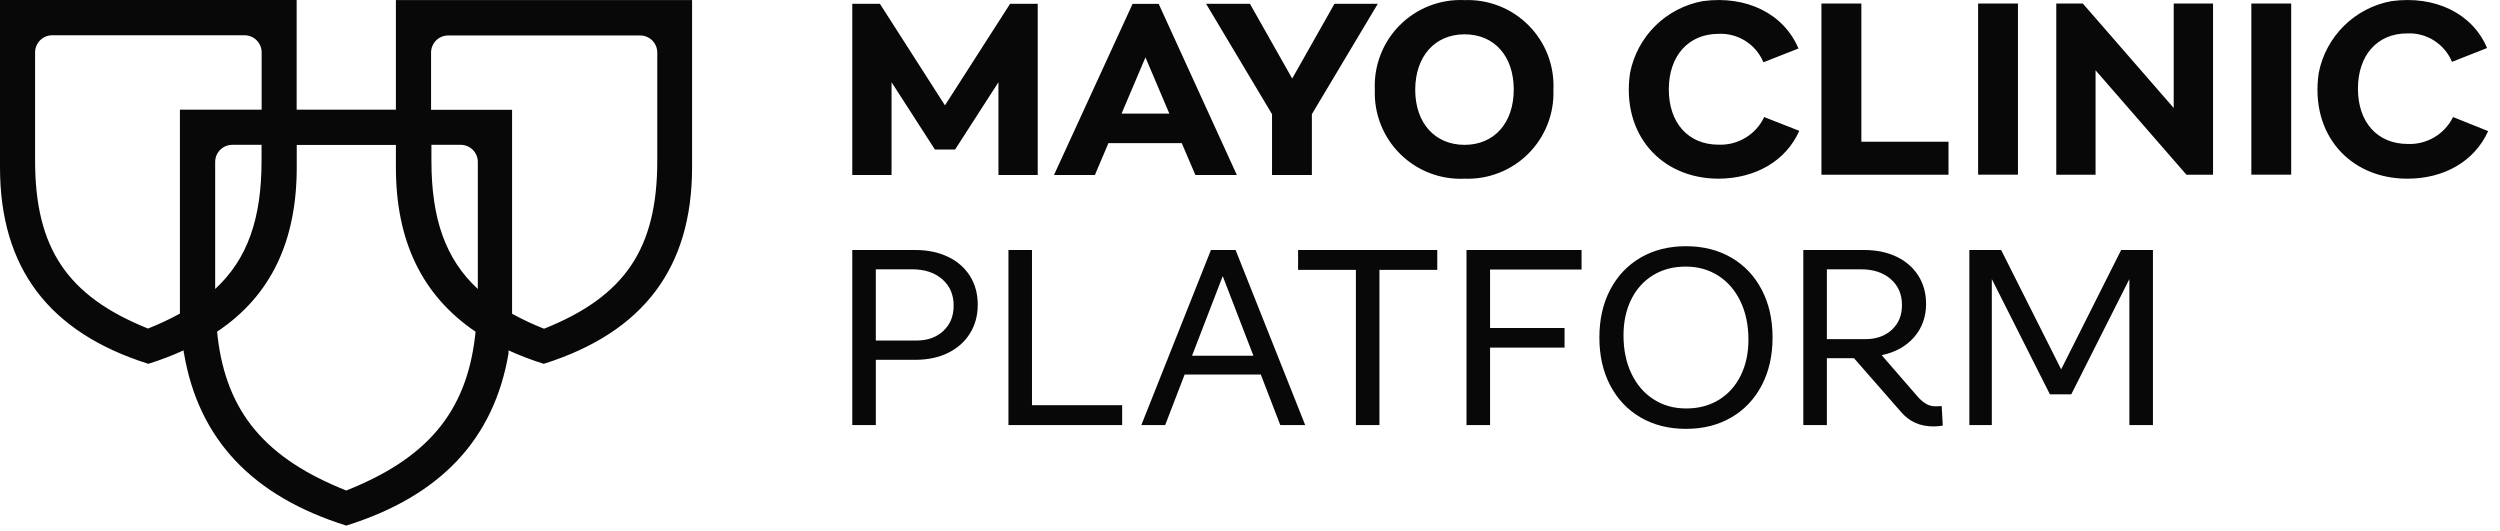
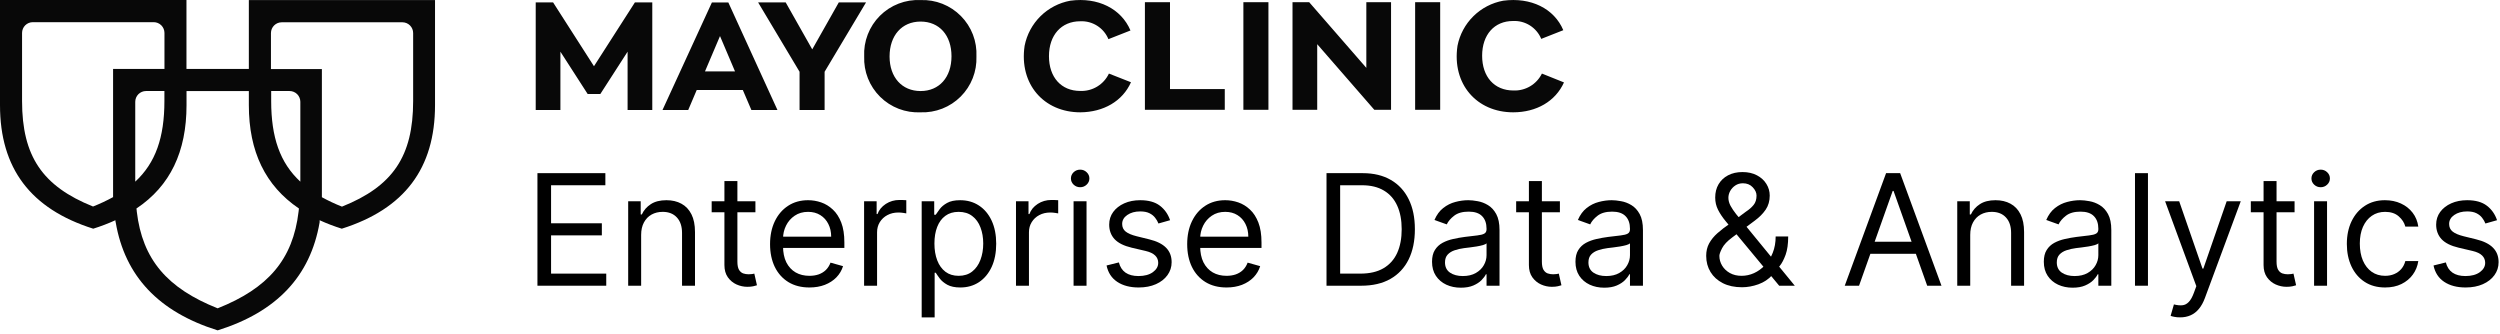
- <svg xmlns="http://www.w3.org/2000/svg" width="132" height="28" viewBox="0 0 132 28" fill="none">
-   <path d="M15.663 5.789H20.903V0.005H36.542V8.831C36.542 14.141 33.974 17.547 28.711 19.21C28.076 19.012 27.454 18.775 26.849 18.499V18.67C26.072 23.199 23.248 26.197 18.283 27.751C13.323 26.197 10.494 23.199 9.717 18.67C9.715 18.666 9.693 18.605 9.693 18.499C9.088 18.775 8.466 19.012 7.831 19.21C2.568 17.547 0 14.136 0 8.831V0H15.663V5.789ZM15.668 8.835C15.668 12.733 14.303 15.619 11.461 17.514C11.489 17.675 11.489 17.766 11.489 17.766C11.963 21.802 14.053 24.218 18.283 25.899C22.514 24.218 24.608 21.802 25.082 17.766C25.082 17.766 25.091 17.675 25.11 17.514C22.291 15.604 20.903 12.734 20.903 8.835V7.651H15.668V8.835ZM89.019 13C89.925 13 90.724 13.201 91.413 13.602C92.103 14.004 92.638 14.569 93.019 15.296C93.401 16.023 93.591 16.865 93.591 17.821C93.591 18.778 93.4 19.62 93.019 20.347C92.638 21.074 92.102 21.64 91.413 22.041C90.724 22.443 89.925 22.644 89.019 22.644C88.112 22.643 87.313 22.443 86.624 22.041C85.935 21.64 85.4 21.074 85.019 20.347C84.638 19.62 84.447 18.777 84.447 17.821C84.447 16.865 84.637 16.023 85.019 15.296C85.399 14.569 85.935 14.005 86.624 13.602C87.313 13.201 88.112 13 89.019 13ZM98.427 13.2C99.073 13.2 99.642 13.318 100.134 13.552C100.626 13.786 101.009 14.12 101.284 14.55C101.559 14.98 101.697 15.478 101.697 16.042C101.697 16.73 101.486 17.317 101.067 17.8C100.647 18.283 100.076 18.601 99.353 18.754L101.248 20.936C101.546 21.28 101.851 21.452 102.159 21.452L102.16 21.453C102.323 21.453 102.444 21.448 102.521 21.439L102.579 22.472C102.405 22.5 102.246 22.515 102.102 22.515C101.735 22.515 101.411 22.452 101.132 22.328C100.852 22.204 100.596 22.008 100.365 21.74L97.892 18.912H96.459V22.442H95.215V13.2H98.427ZM48.327 13.2C48.983 13.2 49.559 13.321 50.056 13.56V13.559C50.552 13.798 50.938 14.135 51.213 14.57C51.487 15.006 51.625 15.511 51.625 16.085C51.625 16.659 51.488 17.166 51.213 17.606C50.939 18.046 50.552 18.389 50.056 18.633C49.56 18.876 48.983 18.998 48.327 18.998H46.244V22.442H45V13.2H48.327ZM54.489 21.395H59.25V22.442H53.246V13.2H54.489V21.395ZM68.914 22.442H67.598L66.57 19.774H62.549L61.522 22.442H60.263L63.938 13.2H65.239L68.914 22.442ZM75.888 14.248H72.835V22.442H71.591V14.248H68.539V13.2H75.888V14.248ZM83.507 14.233H78.675V17.319H82.609V18.352H78.675V22.442H77.431V13.2H83.507V14.233ZM108.829 19.501L111.997 13.2H113.675V22.442H112.431V14.736L109.363 20.821H108.235L105.168 14.736V22.442H103.982V13.2H105.66L108.829 19.501ZM89.004 14.076C88.348 14.076 87.772 14.229 87.275 14.535C86.779 14.841 86.395 15.27 86.125 15.819C85.855 16.37 85.721 16.999 85.721 17.706C85.721 18.471 85.861 19.147 86.141 19.73C86.42 20.314 86.811 20.765 87.312 21.086C87.814 21.407 88.379 21.567 89.034 21.567C89.689 21.567 90.266 21.413 90.763 21.107C91.259 20.801 91.642 20.373 91.912 19.823C92.181 19.273 92.317 18.645 92.317 17.936C92.317 17.171 92.177 16.496 91.897 15.913C91.617 15.33 91.227 14.877 90.726 14.557C90.224 14.237 89.66 14.076 89.004 14.076ZM62.94 18.783H66.18L64.56 14.579L62.94 18.783ZM46.243 17.98H48.385C48.9 17.98 49.328 17.85 49.669 17.59L49.81 17.471C50.171 17.131 50.352 16.703 50.352 16.129C50.352 15.555 50.152 15.093 49.752 14.744C49.351 14.395 48.824 14.22 48.168 14.22H46.243V17.98ZM96.459 17.907H98.484C99.063 17.907 99.531 17.743 99.888 17.413C100.244 17.083 100.424 16.664 100.424 16.1C100.424 15.536 100.225 15.081 99.83 14.736C99.434 14.392 98.913 14.22 98.268 14.22H96.459V17.907ZM23.665 1.872C23.425 1.872 23.195 1.967 23.025 2.137C22.856 2.306 22.76 2.536 22.76 2.776V5.799H27.038V16.566C27.583 16.865 28.146 17.13 28.725 17.357C32.998 15.652 34.704 13.127 34.704 8.489V2.776C34.704 2.538 34.61 2.309 34.442 2.14C34.275 1.97 34.047 1.875 33.809 1.872H23.665ZM2.758 1.862C2.518 1.862 2.287 1.957 2.117 2.127C1.948 2.297 1.853 2.527 1.853 2.767V8.484C1.853 13.116 3.563 15.641 7.815 17.347C8.393 17.119 8.955 16.856 9.499 16.558V5.789H13.815V2.767C13.815 2.527 13.719 2.297 13.55 2.127C13.38 1.957 13.15 1.862 12.91 1.862H2.758ZM12.266 7.646C12.026 7.647 11.796 7.742 11.626 7.911C11.456 8.081 11.361 8.311 11.361 8.551V15.259C13.076 13.672 13.81 11.535 13.81 8.489V7.646H12.266ZM22.779 8.489C22.779 11.535 23.514 13.672 25.229 15.259V8.551C25.229 8.432 25.205 8.315 25.159 8.205C25.114 8.095 25.048 7.995 24.964 7.911C24.88 7.827 24.78 7.76 24.67 7.715C24.56 7.669 24.442 7.646 24.323 7.646H22.779V8.489ZM77.33 0.006C77.956 -0.018 78.581 0.089 79.163 0.319C79.746 0.55 80.275 0.899 80.716 1.345C81.157 1.79 81.501 2.322 81.726 2.907C81.95 3.492 82.05 4.118 82.02 4.744C82.044 5.366 81.937 5.987 81.71 6.566C81.483 7.145 81.138 7.672 80.698 8.112C80.258 8.552 79.731 8.898 79.151 9.125C78.572 9.352 77.952 9.458 77.33 9.435C76.704 9.464 76.078 9.364 75.493 9.14C74.908 8.915 74.375 8.571 73.93 8.13C73.485 7.689 73.135 7.161 72.905 6.578C72.675 5.995 72.568 5.37 72.592 4.744C72.561 4.114 72.663 3.484 72.891 2.896C73.118 2.307 73.466 1.772 73.912 1.326C74.358 0.88 74.893 0.532 75.481 0.305C76.07 0.077 76.7 -0.025 77.33 0.006ZM89.909 0.059C92.221 -0.254 94.183 0.726 94.96 2.56L93.107 3.289C92.916 2.825 92.585 2.432 92.161 2.163C91.737 1.894 91.24 1.763 90.738 1.787C89.147 1.787 88.113 2.953 88.113 4.72C88.113 6.487 89.137 7.638 90.738 7.639C91.239 7.659 91.735 7.532 92.164 7.272C92.593 7.013 92.936 6.633 93.149 6.18L95.002 6.909C94.296 8.496 92.699 9.42 90.748 9.435C87.683 9.434 85.594 7.065 86.067 3.849C86.253 2.904 86.718 2.036 87.403 1.36C88.088 0.685 88.962 0.231 89.909 0.059ZM126.271 0.059C128.597 -0.254 130.559 0.726 131.317 2.536L129.465 3.266C129.273 2.802 128.941 2.409 128.518 2.14C128.094 1.871 127.597 1.739 127.096 1.764C125.523 1.764 124.499 2.916 124.499 4.683C124.499 6.449 125.523 7.6 127.124 7.601C127.618 7.622 128.109 7.499 128.534 7.247C128.96 6.995 129.303 6.623 129.521 6.18L131.374 6.923C130.659 8.51 129.061 9.434 127.109 9.435C124.045 9.434 121.955 7.065 122.429 3.849C122.614 2.904 123.08 2.036 123.766 1.36C124.451 0.685 125.325 0.231 126.271 0.059ZM49.894 5.563L53.333 0.2H54.792V9.24H52.718V4.341L50.429 7.895H49.363L47.074 4.341V9.24H45V0.2H46.459L49.894 5.563ZM65.306 9.24H63.116L62.397 7.559H58.525L57.81 9.24H55.65L59.8 0.205H61.179L65.306 9.24ZM68.228 4.147L70.46 0.2H72.748L69.267 6.028V9.24H67.163V6.028L63.681 0.2H65.997L68.228 4.147ZM98.28 7.482H102.881V9.226H96.172V0.187H98.28V7.482ZM114.772 5.701V0.187H116.848V9.226H115.445L110.646 3.711V9.226H108.571V0.187H109.974L114.772 5.701ZM106.548 9.221H104.444V0.187H106.548V9.221ZM120.975 9.221H118.871V0.187H120.975V9.221ZM77.33 1.812C75.748 1.812 74.724 2.991 74.724 4.744C74.724 6.497 75.767 7.648 77.33 7.648C78.893 7.648 79.925 6.496 79.926 4.729C79.926 2.963 78.903 1.812 77.33 1.812ZM59.218 5.999H61.742L60.48 3.029L59.218 5.999Z" fill="#080808" />
+ <svg xmlns="http://www.w3.org/2000/svg" width="210" height="28" viewBox="0 0 210 28" fill="none">
+   <path d="M15.663 5.789H20.903V0.005H36.542V8.831C36.542 14.141 33.974 17.547 28.711 19.21C28.076 19.012 27.454 18.775 26.849 18.499V18.67C26.072 23.199 23.248 26.197 18.283 27.751C13.323 26.197 10.494 23.199 9.717 18.67C9.715 18.666 9.693 18.605 9.693 18.499C9.088 18.775 8.466 19.012 7.831 19.21C2.568 17.547 0 14.136 0 8.831V0H15.663V5.789ZM15.668 8.835C15.668 12.733 14.303 15.619 11.461 17.514C11.489 17.675 11.489 17.766 11.489 17.766C11.963 21.802 14.053 24.218 18.283 25.899C22.514 24.218 24.608 21.802 25.082 17.766C25.082 17.766 25.091 17.675 25.11 17.514C22.291 15.604 20.903 12.734 20.903 8.835V7.651H15.668V8.835ZM23.665 1.872C23.425 1.872 23.195 1.967 23.025 2.137C22.856 2.306 22.76 2.536 22.76 2.776V5.799H27.038V16.566C27.583 16.865 28.146 17.13 28.725 17.357C32.998 15.652 34.704 13.127 34.704 8.489V2.776C34.704 2.538 34.61 2.309 34.442 2.14C34.275 1.97 34.047 1.875 33.809 1.872H23.665ZM2.758 1.862C2.518 1.862 2.287 1.957 2.117 2.127C1.948 2.297 1.853 2.527 1.853 2.767V8.484C1.853 13.116 3.563 15.641 7.815 17.347C8.393 17.119 8.955 16.856 9.499 16.558V5.789H13.815V2.767C13.815 2.527 13.719 2.297 13.55 2.127C13.38 1.957 13.15 1.862 12.91 1.862H2.758ZM12.266 7.646C12.026 7.647 11.796 7.742 11.626 7.911C11.456 8.081 11.361 8.311 11.361 8.551V15.259C13.076 13.672 13.81 11.535 13.81 8.489V7.646H12.266ZM22.779 8.489C22.779 11.535 23.514 13.672 25.229 15.259V8.551C25.229 8.432 25.205 8.315 25.159 8.205C25.114 8.095 25.048 7.995 24.964 7.911C24.88 7.827 24.78 7.76 24.67 7.715C24.56 7.669 24.442 7.646 24.323 7.646H22.779V8.489ZM77.33 0.006C77.956 -0.018 78.581 0.089 79.163 0.319C79.746 0.55 80.275 0.899 80.716 1.345C81.157 1.79 81.501 2.322 81.726 2.907C81.95 3.492 82.05 4.118 82.02 4.744C82.044 5.366 81.937 5.987 81.71 6.566C81.483 7.145 81.138 7.672 80.698 8.112C80.258 8.552 79.731 8.898 79.151 9.125C78.572 9.352 77.952 9.458 77.33 9.435C76.704 9.464 76.078 9.364 75.493 9.14C74.908 8.915 74.375 8.571 73.93 8.13C73.485 7.689 73.135 7.161 72.905 6.578C72.675 5.995 72.568 5.37 72.592 4.744C72.561 4.114 72.663 3.484 72.891 2.896C73.118 2.307 73.466 1.772 73.912 1.326C74.358 0.88 74.893 0.532 75.481 0.305C76.07 0.077 76.7 -0.025 77.33 0.006ZM89.909 0.059C92.221 -0.254 94.183 0.726 94.96 2.56L93.107 3.289C92.916 2.825 92.585 2.432 92.161 2.163C91.737 1.894 91.24 1.763 90.738 1.787C89.147 1.787 88.113 2.953 88.113 4.72C88.113 6.487 89.137 7.638 90.738 7.639C91.239 7.659 91.735 7.532 92.164 7.272C92.593 7.013 92.936 6.633 93.149 6.18L95.002 6.909C94.296 8.496 92.699 9.42 90.748 9.435C87.683 9.434 85.594 7.065 86.067 3.849C86.253 2.904 86.718 2.036 87.403 1.36C88.088 0.685 88.962 0.231 89.909 0.059ZM126.271 0.059C128.597 -0.254 130.559 0.726 131.317 2.536L129.465 3.266C129.273 2.802 128.941 2.409 128.518 2.14C128.094 1.871 127.597 1.739 127.096 1.764C125.523 1.764 124.499 2.916 124.499 4.683C124.499 6.449 125.523 7.6 127.124 7.601C127.618 7.622 128.109 7.499 128.534 7.247C128.96 6.995 129.303 6.623 129.521 6.18L131.374 6.923C130.659 8.51 129.061 9.434 127.109 9.435C124.045 9.434 121.955 7.065 122.429 3.849C122.614 2.904 123.08 2.036 123.766 1.36C124.451 0.685 125.325 0.231 126.271 0.059ZM49.894 5.563L53.333 0.2H54.792V9.24H52.718V4.341L50.429 7.895H49.363L47.074 4.341V9.24H45V0.2H46.459L49.894 5.563ZM65.306 9.24H63.116L62.397 7.559H58.525L57.81 9.24H55.65L59.8 0.205H61.179L65.306 9.24ZM68.228 4.147L70.46 0.2H72.748L69.267 6.028V9.24H67.163V6.028L63.681 0.2H65.997L68.228 4.147ZM98.28 7.482H102.881V9.226H96.172V0.187H98.28V7.482ZM114.772 5.701V0.187H116.848V9.226H115.445L110.646 3.711V9.226H108.571V0.187H109.974L114.772 5.701ZM106.548 9.221H104.444V0.187H106.548V9.221ZM120.975 9.221H118.871V0.187H120.975V9.221ZM77.33 1.812C75.748 1.812 74.724 2.991 74.724 4.744C74.724 6.497 75.767 7.648 77.33 7.648C78.893 7.648 79.925 6.496 79.926 4.729C79.926 2.963 78.903 1.812 77.33 1.812ZM59.218 5.999H61.742L60.48 3.029L59.218 5.999Z" fill="#080808" />
+   <path d="M209.752 18.497L208.774 18.774C208.712 18.611 208.621 18.453 208.501 18.299C208.384 18.142 208.224 18.012 208.021 17.911C207.818 17.809 207.558 17.759 207.241 17.759C206.807 17.759 206.445 17.859 206.156 18.059C205.87 18.256 205.727 18.506 205.727 18.811C205.727 19.082 205.825 19.296 206.022 19.453C206.219 19.61 206.527 19.741 206.945 19.845L207.998 20.104C208.632 20.258 209.104 20.493 209.415 20.81C209.726 21.124 209.882 21.529 209.882 22.024C209.882 22.43 209.765 22.794 209.531 23.114C209.3 23.434 208.977 23.686 208.561 23.871C208.146 24.055 207.663 24.148 207.112 24.148C206.388 24.148 205.79 23.991 205.316 23.677C204.842 23.363 204.542 22.904 204.416 22.301L205.45 22.043C205.548 22.424 205.734 22.71 206.008 22.901C206.285 23.092 206.647 23.188 207.093 23.188C207.601 23.188 208.004 23.08 208.303 22.864C208.604 22.646 208.755 22.384 208.755 22.08C208.755 21.833 208.669 21.627 208.497 21.461C208.324 21.292 208.06 21.166 207.703 21.082L206.521 20.805C205.871 20.651 205.394 20.413 205.09 20.09C204.788 19.764 204.637 19.356 204.637 18.866C204.637 18.466 204.75 18.113 204.974 17.805C205.202 17.497 205.511 17.255 205.902 17.08C206.296 16.904 206.742 16.817 207.241 16.817C207.943 16.817 208.494 16.971 208.894 17.278C209.297 17.586 209.583 17.992 209.752 18.497Z" fill="black" />
+   <path d="M200.349 24.148C199.684 24.148 199.111 23.991 198.631 23.677C198.151 23.363 197.782 22.93 197.523 22.38C197.265 21.829 197.135 21.199 197.135 20.491C197.135 19.771 197.268 19.136 197.532 18.585C197.8 18.031 198.173 17.599 198.65 17.288C199.13 16.974 199.69 16.817 200.33 16.817C200.829 16.817 201.278 16.909 201.678 17.094C202.078 17.278 202.406 17.537 202.661 17.869C202.917 18.202 203.075 18.59 203.137 19.033H202.047C201.964 18.709 201.78 18.423 201.493 18.174C201.21 17.922 200.829 17.796 200.349 17.796C199.924 17.796 199.551 17.906 199.231 18.128C198.914 18.346 198.667 18.656 198.488 19.056C198.313 19.453 198.225 19.919 198.225 20.455C198.225 21.002 198.311 21.479 198.483 21.886C198.659 22.292 198.905 22.607 199.222 22.832C199.542 23.057 199.918 23.169 200.349 23.169C200.632 23.169 200.889 23.12 201.119 23.021C201.35 22.923 201.546 22.781 201.706 22.597C201.866 22.412 201.98 22.19 202.047 21.932H203.137C203.075 22.35 202.923 22.727 202.68 23.063C202.44 23.395 202.121 23.66 201.724 23.857C201.33 24.051 200.872 24.148 200.349 24.148Z" fill="black" />
+   <path d="M194.383 24V16.909H195.472V24H194.383ZM194.937 15.727C194.725 15.727 194.541 15.655 194.388 15.51C194.237 15.366 194.161 15.192 194.161 14.989C194.161 14.786 194.237 14.612 194.388 14.467C194.541 14.322 194.725 14.25 194.937 14.25C195.149 14.25 195.331 14.322 195.482 14.467C195.636 14.612 195.712 14.786 195.712 14.989C195.712 15.192 195.636 15.366 195.482 15.51C195.331 15.655 195.149 15.727 194.937 15.727Z" fill="black" />
+   <path d="M192.744 16.909V17.832H189.069V16.909H192.744ZM190.14 15.21H191.23V21.969C191.23 22.276 191.274 22.507 191.364 22.661C191.456 22.812 191.573 22.914 191.715 22.966C191.859 23.015 192.012 23.04 192.172 23.04C192.292 23.04 192.39 23.034 192.467 23.021C192.544 23.006 192.606 22.994 192.652 22.984L192.873 23.963C192.799 23.991 192.696 24.018 192.564 24.046C192.432 24.077 192.264 24.092 192.061 24.092C191.753 24.092 191.451 24.026 191.156 23.894C190.864 23.762 190.62 23.56 190.427 23.289C190.236 23.018 190.14 22.677 190.14 22.264V15.21Z" fill="black" />
+   <path d="M183.126 26.659C182.941 26.659 182.776 26.644 182.632 26.613C182.487 26.585 182.387 26.558 182.332 26.53L182.609 25.57C182.873 25.637 183.107 25.662 183.31 25.643C183.513 25.625 183.693 25.534 183.85 25.371C184.01 25.211 184.157 24.951 184.289 24.591L184.492 24.037L181.87 16.909H183.052L185.009 22.56H185.083L187.04 16.909H188.222L185.212 25.034C185.077 25.4 184.909 25.703 184.709 25.944C184.509 26.187 184.277 26.367 184.012 26.484C183.75 26.601 183.455 26.659 183.126 26.659Z" fill="black" />
+   <path d="M180.428 14.545V24H179.339V14.545H180.428Z" fill="black" />
+   <path d="M174.1 24.166C173.651 24.166 173.243 24.082 172.877 23.912C172.511 23.74 172.22 23.492 172.005 23.169C171.789 22.843 171.681 22.449 171.681 21.987C171.681 21.581 171.761 21.252 171.921 20.999C172.081 20.744 172.295 20.544 172.563 20.399C172.831 20.255 173.126 20.147 173.449 20.076C173.776 20.002 174.103 19.944 174.433 19.901C174.864 19.845 175.213 19.804 175.481 19.776C175.752 19.745 175.949 19.694 176.072 19.624C176.198 19.553 176.261 19.43 176.261 19.254V19.217C176.261 18.762 176.136 18.408 175.887 18.156C175.641 17.903 175.267 17.777 174.765 17.777C174.245 17.777 173.837 17.891 173.542 18.119C173.246 18.346 173.039 18.59 172.919 18.848L171.884 18.479C172.069 18.048 172.315 17.712 172.623 17.472C172.934 17.229 173.273 17.06 173.639 16.965C174.008 16.866 174.371 16.817 174.728 16.817C174.956 16.817 175.218 16.845 175.513 16.9C175.812 16.952 176.099 17.061 176.376 17.228C176.656 17.394 176.889 17.645 177.073 17.98C177.258 18.316 177.35 18.765 177.35 19.328V24H176.261V23.04H176.206C176.132 23.194 176.009 23.358 175.836 23.534C175.664 23.709 175.435 23.858 175.148 23.982C174.862 24.105 174.513 24.166 174.1 24.166ZM174.267 23.188C174.697 23.188 175.061 23.103 175.356 22.934C175.655 22.764 175.879 22.546 176.03 22.278C176.184 22.01 176.261 21.729 176.261 21.433V20.436C176.215 20.491 176.113 20.542 175.956 20.588C175.802 20.631 175.624 20.67 175.421 20.704C175.221 20.735 175.025 20.762 174.834 20.787C174.647 20.808 174.494 20.827 174.377 20.842C174.094 20.879 173.83 20.939 173.583 21.022C173.34 21.102 173.143 21.224 172.992 21.387C172.845 21.547 172.771 21.766 172.771 22.043C172.771 22.421 172.911 22.707 173.191 22.901C173.474 23.092 173.833 23.188 174.267 23.188Z" fill="black" />
+   <path d="M165.499 19.734V24H164.409V16.909H165.462V18.017H165.554C165.72 17.657 165.973 17.368 166.311 17.149C166.65 16.928 167.087 16.817 167.622 16.817C168.102 16.817 168.523 16.915 168.883 17.112C169.243 17.306 169.523 17.602 169.723 17.999C169.923 18.392 170.023 18.891 170.023 19.494V24H168.933V19.568C168.933 19.011 168.789 18.577 168.499 18.266C168.21 17.952 167.813 17.796 167.308 17.796C166.961 17.796 166.65 17.871 166.376 18.022C166.105 18.172 165.891 18.392 165.734 18.682C165.577 18.971 165.499 19.322 165.499 19.734Z" fill="black" />
+   <path d="M156.16 24H154.959L158.431 14.545H159.613L163.084 24H161.884L159.059 16.041H158.985L156.16 24ZM156.603 20.307H161.441V21.322H156.603V20.307Z" fill="black" />
+   <path d="M146.33 24.129C145.708 24.129 145.173 24.015 144.723 23.788C144.274 23.56 143.928 23.247 143.685 22.851C143.442 22.453 143.32 22 143.32 21.489C143.32 21.095 143.403 20.745 143.569 20.441C143.739 20.133 143.971 19.848 144.266 19.587C144.565 19.322 144.908 19.057 145.296 18.793L146.662 17.777C146.93 17.602 147.144 17.414 147.304 17.214C147.467 17.014 147.549 16.752 147.549 16.429C147.549 16.189 147.443 15.957 147.23 15.732C147.021 15.507 146.745 15.395 146.404 15.395C146.164 15.395 145.951 15.456 145.767 15.579C145.585 15.7 145.442 15.854 145.337 16.041C145.236 16.226 145.185 16.417 145.185 16.614C145.185 16.835 145.245 17.06 145.365 17.288C145.488 17.512 145.644 17.743 145.831 17.98C146.022 18.214 146.219 18.454 146.422 18.7L150.762 24H149.451L145.868 19.679C145.536 19.279 145.234 18.916 144.964 18.59C144.693 18.263 144.477 17.942 144.317 17.625C144.157 17.308 144.077 16.965 144.077 16.595C144.077 16.171 144.171 15.798 144.359 15.478C144.55 15.155 144.816 14.904 145.157 14.726C145.502 14.544 145.905 14.453 146.367 14.453C146.841 14.453 147.249 14.546 147.59 14.73C147.932 14.912 148.195 15.153 148.38 15.455C148.564 15.753 148.657 16.078 148.657 16.429C148.657 16.881 148.544 17.274 148.32 17.606C148.095 17.939 147.789 18.248 147.401 18.534L145.517 19.938C145.093 20.251 144.805 20.556 144.654 20.852C144.503 21.147 144.428 21.359 144.428 21.489C144.428 21.784 144.505 22.059 144.659 22.315C144.813 22.57 145.03 22.777 145.31 22.934C145.59 23.091 145.918 23.169 146.293 23.169C146.65 23.169 146.998 23.094 147.336 22.943C147.675 22.789 147.981 22.567 148.255 22.278C148.532 21.989 148.751 21.641 148.911 21.235C149.074 20.828 149.155 20.371 149.155 19.864H150.208C150.208 20.491 150.135 21.004 149.991 21.401C149.846 21.798 149.683 22.109 149.502 22.334C149.32 22.558 149.174 22.726 149.063 22.837C149.026 22.883 148.992 22.929 148.961 22.975C148.931 23.021 148.897 23.067 148.86 23.114C148.555 23.455 148.17 23.711 147.706 23.88C147.241 24.046 146.782 24.129 146.33 24.129Z" fill="black" />
+   <path d="M134.758 24.166C134.308 24.166 133.901 24.082 133.534 23.912C133.168 23.74 132.877 23.492 132.662 23.169C132.446 22.843 132.339 22.449 132.339 21.987C132.339 21.581 132.419 21.252 132.579 20.999C132.739 20.744 132.953 20.544 133.22 20.399C133.488 20.255 133.784 20.147 134.107 20.076C134.433 20.002 134.761 19.944 135.09 19.901C135.521 19.845 135.87 19.804 136.138 19.776C136.409 19.745 136.606 19.694 136.729 19.624C136.855 19.553 136.918 19.43 136.918 19.254V19.217C136.918 18.762 136.793 18.408 136.544 18.156C136.298 17.903 135.924 17.777 135.422 17.777C134.902 17.777 134.494 17.891 134.199 18.119C133.904 18.346 133.696 18.59 133.576 18.848L132.542 18.479C132.726 18.048 132.973 17.712 133.28 17.472C133.591 17.229 133.93 17.06 134.296 16.965C134.665 16.866 135.028 16.817 135.385 16.817C135.613 16.817 135.875 16.845 136.17 16.9C136.469 16.952 136.757 17.061 137.034 17.228C137.314 17.394 137.546 17.645 137.731 17.98C137.915 18.316 138.008 18.765 138.008 19.328V24H136.918V23.04H136.863C136.789 23.194 136.666 23.358 136.493 23.534C136.321 23.709 136.092 23.858 135.806 23.982C135.519 24.105 135.17 24.166 134.758 24.166ZM134.924 23.188C135.355 23.188 135.718 23.103 136.013 22.934C136.312 22.764 136.537 22.546 136.687 22.278C136.841 22.01 136.918 21.729 136.918 21.433V20.436C136.872 20.491 136.77 20.542 136.613 20.588C136.46 20.631 136.281 20.67 136.078 20.704C135.878 20.735 135.682 20.762 135.492 20.787C135.304 20.808 135.152 20.827 135.035 20.842C134.751 20.879 134.487 20.939 134.241 21.022C133.997 21.102 133.8 21.224 133.65 21.387C133.502 21.547 133.428 21.766 133.428 22.043C133.428 22.421 133.568 22.707 133.848 22.901C134.131 23.092 134.49 23.188 134.924 23.188Z" fill="black" />
+   <path d="M131.032 16.909V17.832H127.357V16.909H131.032ZM128.428 15.21H129.518V21.969C129.518 22.276 129.563 22.507 129.652 22.661C129.744 22.812 129.861 22.914 130.003 22.966C130.147 23.015 130.3 23.04 130.46 23.04C130.58 23.04 130.678 23.034 130.755 23.021C130.832 23.006 130.894 22.994 130.94 22.984L131.161 23.963C131.088 23.991 130.984 24.018 130.852 24.046C130.72 24.077 130.552 24.092 130.349 24.092C130.041 24.092 129.74 24.026 129.444 23.894C129.152 23.762 128.909 23.56 128.715 23.289C128.524 23.018 128.428 22.677 128.428 22.264V15.21Z" fill="black" />
+   <path d="M122.71 24.166C122.26 24.166 121.853 24.082 121.486 23.912C121.12 23.74 120.829 23.492 120.614 23.169C120.398 22.843 120.291 22.449 120.291 21.987C120.291 21.581 120.371 21.252 120.531 20.999C120.691 20.744 120.905 20.544 121.172 20.399C121.44 20.255 121.736 20.147 122.059 20.076C122.385 20.002 122.713 19.944 123.042 19.901C123.473 19.845 123.822 19.804 124.09 19.776C124.361 19.745 124.558 19.694 124.681 19.624C124.807 19.553 124.87 19.43 124.87 19.254V19.217C124.87 18.762 124.746 18.408 124.496 18.156C124.25 17.903 123.876 17.777 123.375 17.777C122.854 17.777 122.447 17.891 122.151 18.119C121.856 18.346 121.648 18.59 121.528 18.848L120.494 18.479C120.679 18.048 120.925 17.712 121.233 17.472C121.543 17.229 121.882 17.06 122.248 16.965C122.617 16.866 122.981 16.817 123.338 16.817C123.565 16.817 123.827 16.845 124.122 16.9C124.421 16.952 124.709 17.061 124.986 17.228C125.266 17.394 125.498 17.645 125.683 17.98C125.867 18.316 125.96 18.765 125.96 19.328V24H124.87V23.04H124.815C124.741 23.194 124.618 23.358 124.446 23.534C124.273 23.709 124.044 23.858 123.758 23.982C123.471 24.105 123.122 24.166 122.71 24.166ZM122.876 23.188C123.307 23.188 123.67 23.103 123.965 22.934C124.264 22.764 124.489 22.546 124.639 22.278C124.793 22.01 124.87 21.729 124.87 21.433V20.436C124.824 20.491 124.723 20.542 124.566 20.588C124.412 20.631 124.233 20.67 124.03 20.704C123.83 20.735 123.635 20.762 123.444 20.787C123.256 20.808 123.104 20.827 122.987 20.842C122.704 20.879 122.439 20.939 122.193 21.022C121.95 21.102 121.753 21.224 121.602 21.387C121.454 21.547 121.38 21.766 121.38 22.043C121.38 22.421 121.52 22.707 121.8 22.901C122.083 23.092 122.442 23.188 122.876 23.188Z" fill="black" />
+   <path d="M114.345 24H111.427V14.545H114.474C115.391 14.545 116.176 14.735 116.828 15.113C117.481 15.489 117.981 16.029 118.329 16.734C118.677 17.435 118.85 18.276 118.85 19.254C118.85 20.239 118.675 21.087 118.324 21.798C117.973 22.506 117.462 23.05 116.791 23.432C116.121 23.811 115.305 24 114.345 24ZM112.572 22.984H114.271C115.053 22.984 115.7 22.834 116.214 22.532C116.728 22.23 117.112 21.801 117.364 21.244C117.616 20.687 117.742 20.024 117.742 19.254C117.742 18.491 117.618 17.834 117.369 17.283C117.119 16.729 116.747 16.304 116.251 16.009C115.756 15.71 115.139 15.561 114.4 15.561H112.572V22.984Z" fill="black" />
+   <path d="M103.03 24.148C102.347 24.148 101.757 23.997 101.262 23.695C100.769 23.391 100.389 22.966 100.121 22.421C99.857 21.873 99.724 21.236 99.724 20.51C99.724 19.784 99.857 19.143 100.121 18.59C100.389 18.032 100.762 17.599 101.239 17.288C101.719 16.974 102.279 16.817 102.919 16.817C103.288 16.817 103.653 16.878 104.013 17.001C104.373 17.125 104.701 17.325 104.996 17.602C105.292 17.875 105.527 18.239 105.703 18.691C105.878 19.143 105.966 19.701 105.966 20.362V20.824H100.5V19.882H104.858C104.858 19.482 104.778 19.125 104.618 18.811C104.461 18.497 104.236 18.249 103.944 18.068C103.655 17.886 103.313 17.796 102.919 17.796C102.485 17.796 102.11 17.903 101.793 18.119C101.479 18.331 101.237 18.608 101.068 18.95C100.898 19.291 100.814 19.657 100.814 20.048V20.676C100.814 21.212 100.906 21.666 101.091 22.038C101.279 22.407 101.539 22.689 101.871 22.883C102.203 23.074 102.59 23.169 103.03 23.169C103.316 23.169 103.574 23.129 103.805 23.049C104.039 22.966 104.241 22.843 104.41 22.68C104.579 22.514 104.71 22.307 104.802 22.061L105.855 22.357C105.744 22.714 105.558 23.027 105.296 23.298C105.035 23.566 104.712 23.775 104.327 23.926C103.942 24.074 103.51 24.148 103.03 24.148Z" fill="black" />
+   <path d="M98.287 18.497L97.309 18.774C97.247 18.611 97.156 18.453 97.036 18.299C96.919 18.142 96.759 18.012 96.556 17.911C96.353 17.809 96.093 17.759 95.776 17.759C95.342 17.759 94.981 17.859 94.691 18.059C94.405 18.256 94.262 18.506 94.262 18.811C94.262 19.082 94.36 19.296 94.557 19.453C94.754 19.61 95.062 19.741 95.481 19.845L96.533 20.104C97.167 20.258 97.64 20.493 97.951 20.81C98.261 21.124 98.417 21.529 98.417 22.024C98.417 22.43 98.3 22.794 98.066 23.114C97.835 23.434 97.512 23.686 97.096 23.871C96.681 24.055 96.198 24.148 95.647 24.148C94.924 24.148 94.325 23.991 93.851 23.677C93.377 23.363 93.077 22.904 92.951 22.301L93.985 22.043C94.083 22.424 94.27 22.71 94.543 22.901C94.82 23.092 95.182 23.188 95.628 23.188C96.136 23.188 96.539 23.08 96.838 22.864C97.139 22.646 97.29 22.384 97.29 22.08C97.29 21.833 97.204 21.627 97.032 21.461C96.859 21.292 96.595 21.166 96.238 21.082L95.056 20.805C94.406 20.651 93.93 20.413 93.625 20.09C93.323 19.764 93.172 19.356 93.172 18.866C93.172 18.466 93.285 18.113 93.509 17.805C93.737 17.497 94.046 17.255 94.437 17.08C94.831 16.904 95.278 16.817 95.776 16.817C96.478 16.817 97.029 16.971 97.429 17.278C97.832 17.586 98.118 17.992 98.287 18.497Z" fill="black" />
+   <path d="M90.18 24V16.909H91.269V24H90.18ZM90.734 15.727C90.521 15.727 90.338 15.655 90.184 15.51C90.034 15.366 89.958 15.192 89.958 14.989C89.958 14.786 90.034 14.612 90.184 14.467C90.338 14.322 90.521 14.25 90.734 14.25C90.946 14.25 91.128 14.322 91.278 14.467C91.432 14.612 91.509 14.786 91.509 14.989C91.509 15.192 91.432 15.366 91.278 15.51C91.128 15.655 90.946 15.727 90.734 15.727Z" fill="black" />
+   <path d="M85.343 24V16.909H86.395V17.98H86.469C86.599 17.629 86.832 17.345 87.171 17.126C87.51 16.908 87.891 16.798 88.316 16.798C88.396 16.798 88.496 16.8 88.616 16.803C88.736 16.806 88.827 16.811 88.888 16.817V17.925C88.851 17.916 88.767 17.902 88.634 17.883C88.505 17.862 88.368 17.851 88.224 17.851C87.879 17.851 87.571 17.923 87.3 18.068C87.032 18.209 86.82 18.406 86.663 18.659C86.509 18.908 86.432 19.193 86.432 19.513V24H85.343Z" fill="black" />
+   <path d="M77.421 26.659V16.909H78.474V18.035H78.603C78.683 17.912 78.794 17.756 78.935 17.565C79.08 17.371 79.286 17.198 79.554 17.048C79.825 16.894 80.191 16.817 80.653 16.817C81.25 16.817 81.776 16.966 82.231 17.265C82.687 17.563 83.042 17.986 83.298 18.534C83.553 19.082 83.681 19.728 83.681 20.473C83.681 21.224 83.553 21.875 83.298 22.426C83.042 22.974 82.688 23.398 82.236 23.7C81.784 23.998 81.262 24.148 80.671 24.148C80.216 24.148 79.851 24.072 79.577 23.922C79.303 23.768 79.092 23.594 78.944 23.4C78.797 23.203 78.683 23.04 78.603 22.91H78.51V26.659H77.421ZM78.492 20.455C78.492 20.99 78.57 21.462 78.728 21.872C78.884 22.278 79.114 22.597 79.415 22.827C79.717 23.055 80.086 23.169 80.523 23.169C80.979 23.169 81.359 23.049 81.663 22.809C81.971 22.566 82.202 22.24 82.356 21.83C82.513 21.418 82.591 20.959 82.591 20.455C82.591 19.956 82.514 19.507 82.361 19.107C82.21 18.703 81.981 18.385 81.673 18.151C81.368 17.914 80.985 17.796 80.523 17.796C80.08 17.796 79.708 17.908 79.406 18.133C79.105 18.354 78.877 18.665 78.723 19.065C78.569 19.462 78.492 19.925 78.492 20.455Z" fill="black" />
+   <path d="M72.584 24V16.909H73.637V17.98H73.71C73.84 17.629 74.074 17.345 74.412 17.126C74.751 16.908 75.132 16.798 75.557 16.798C75.637 16.798 75.737 16.8 75.857 16.803C75.977 16.806 76.068 16.811 76.129 16.817V17.925C76.093 17.916 76.008 17.902 75.876 17.883C75.746 17.862 75.609 17.851 75.465 17.851C75.12 17.851 74.812 17.923 74.541 18.068C74.274 18.209 74.061 18.406 73.904 18.659C73.751 18.908 73.674 19.193 73.674 19.513V24H72.584Z" fill="black" />
+   <path d="M67.991 24.148C67.307 24.148 66.718 23.997 66.223 23.695C65.73 23.391 65.35 22.966 65.082 22.421C64.818 21.873 64.685 21.236 64.685 20.51C64.685 19.784 64.818 19.143 65.082 18.59C65.35 18.032 65.722 17.599 66.2 17.288C66.68 16.974 67.24 16.817 67.88 16.817C68.249 16.817 68.614 16.878 68.974 17.001C69.334 17.125 69.662 17.325 69.957 17.602C70.253 17.875 70.488 18.239 70.664 18.691C70.839 19.143 70.927 19.701 70.927 20.362V20.824H65.461V19.882H69.819C69.819 19.482 69.739 19.125 69.579 18.811C69.422 18.497 69.197 18.249 68.905 18.068C68.615 17.886 68.274 17.796 67.88 17.796C67.446 17.796 67.07 17.903 66.754 18.119C66.439 18.331 66.198 18.608 66.029 18.95C65.859 19.291 65.775 19.657 65.775 20.048V20.676C65.775 21.212 65.867 21.666 66.052 22.038C66.24 22.407 66.5 22.689 66.832 22.883C67.164 23.074 67.551 23.169 67.991 23.169C68.277 23.169 68.535 23.129 68.766 23.049C69 22.966 69.202 22.843 69.371 22.68C69.54 22.514 69.671 22.307 69.763 22.061L70.816 22.357C70.705 22.714 70.519 23.027 70.257 23.298C69.996 23.566 69.673 23.775 69.288 23.926C68.903 24.074 68.471 24.148 67.991 24.148Z" fill="black" />
+   <path d="M63.455 16.909V17.832H59.78V16.909H63.455ZM60.851 15.21H61.941V21.969C61.941 22.276 61.985 22.507 62.075 22.661C62.167 22.812 62.284 22.914 62.425 22.966C62.57 23.015 62.722 23.04 62.883 23.04C63.003 23.04 63.101 23.034 63.178 23.021C63.255 23.006 63.316 22.994 63.363 22.984L63.584 23.963C63.51 23.991 63.407 24.018 63.275 24.046C63.143 24.077 62.975 24.092 62.772 24.092C62.464 24.092 62.162 24.026 61.867 23.894C61.575 23.762 61.331 23.56 61.138 23.289C60.947 23.018 60.851 22.677 60.851 22.264V15.21Z" fill="black" />
+   <path d="M53.856 19.734V24H52.767V16.909H53.819V18.017H53.912C54.078 17.657 54.33 17.368 54.669 17.149C55.007 16.928 55.444 16.817 55.98 16.817C56.46 16.817 56.88 16.915 57.24 17.112C57.6 17.306 57.88 17.602 58.08 17.999C58.28 18.392 58.38 18.891 58.38 19.494V24H57.291V19.568C57.291 19.011 57.146 18.577 56.857 18.266C56.568 17.952 56.171 17.796 55.666 17.796C55.318 17.796 55.007 17.871 54.733 18.022C54.462 18.172 54.249 18.392 54.092 18.682C53.935 18.971 53.856 19.322 53.856 19.734Z" fill="black" />
+   <path d="M45.145 24V14.545H50.851V15.561H46.29V18.756H50.555V19.771H46.29V22.984H50.925V24H45.145Z" fill="black" />
</svg>
